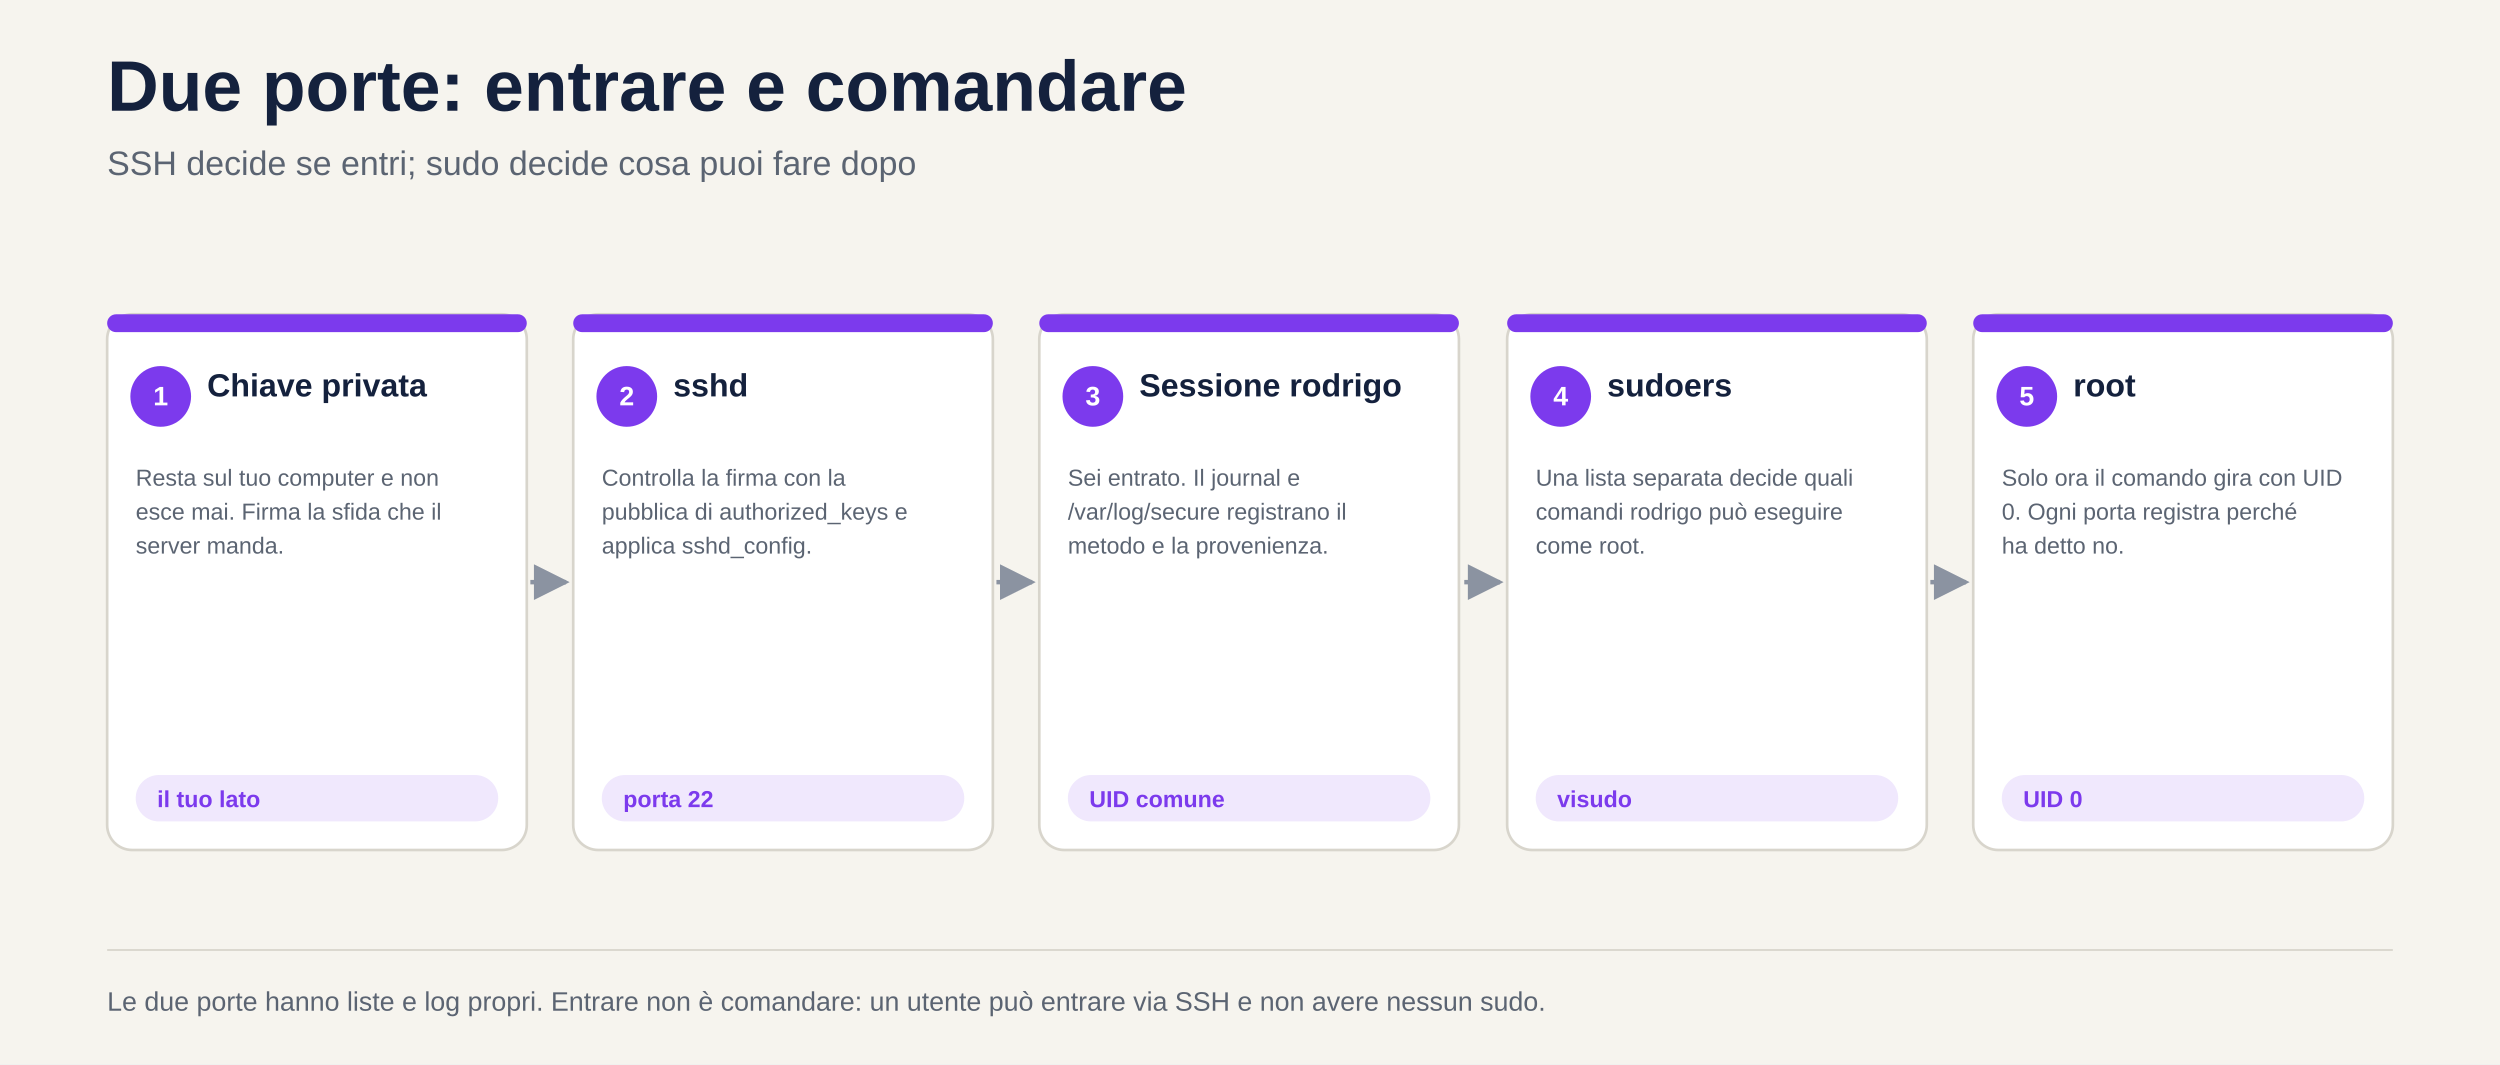
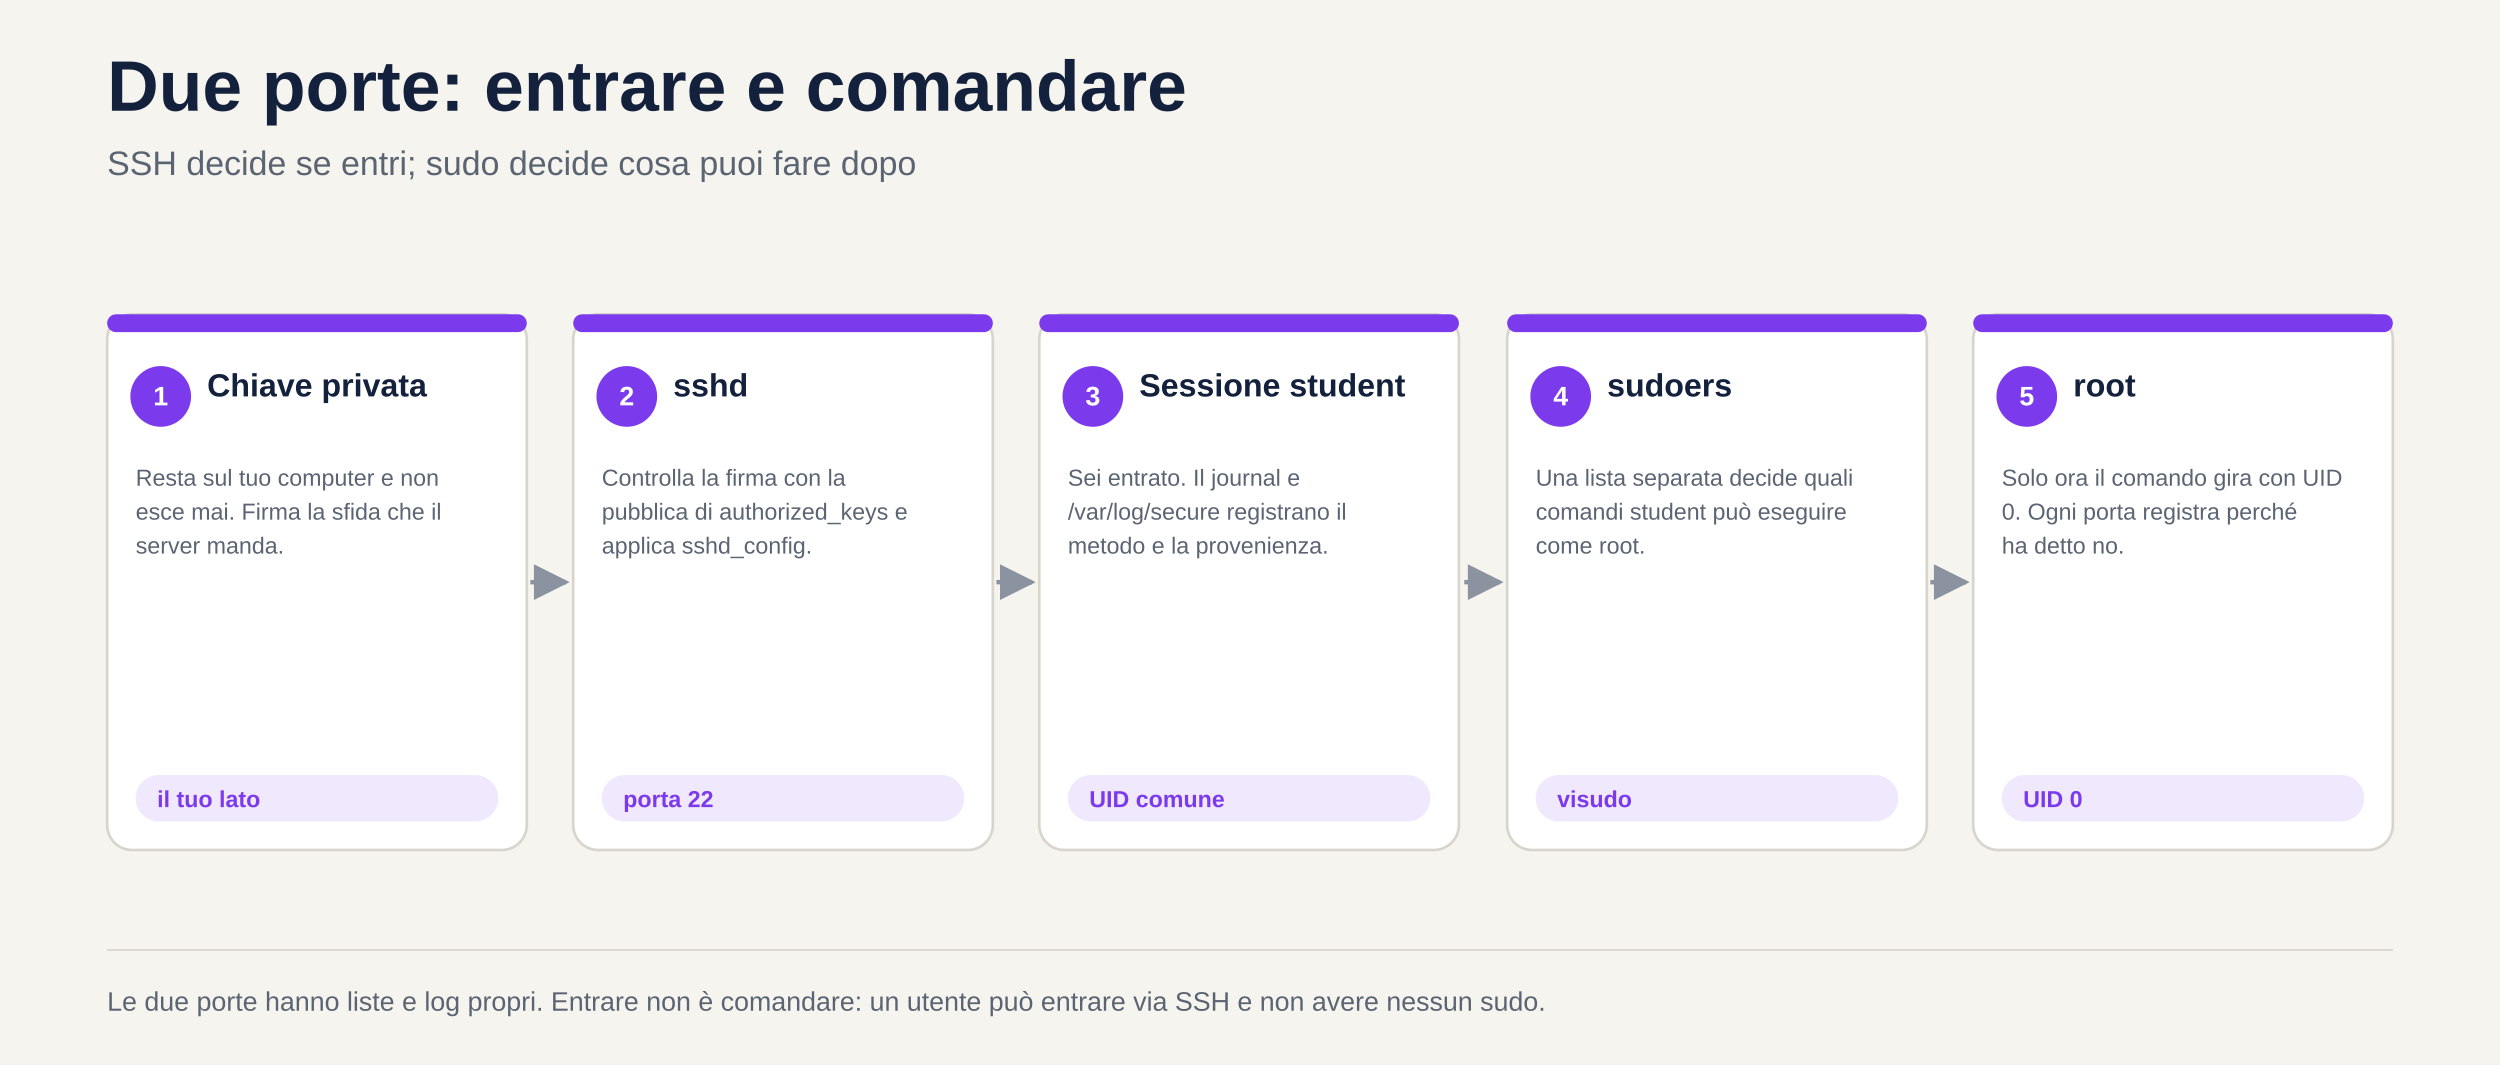
<svg xmlns="http://www.w3.org/2000/svg" width="1400" height="596" viewBox="0 0 1400 596" role="img" aria-labelledby="titulo desc">
  <style>
    .bg { fill: #f6f4ee; }
    .title { font-family: 'Segoe UI', Arial, sans-serif; font-size: 40px; font-weight: 700; fill: #14213d; }
    .subtitle { font-family: 'Segoe UI', Arial, sans-serif; font-size: 19px; fill: #5b6472; }
    .h2 { font-family: 'Segoe UI', Arial, sans-serif; font-size: 21px; font-weight: 700; fill: #14213d; }
    .card { fill: #ffffff; stroke: #d8d5cc; stroke-width: 1.5; }
    .step-title { font-family: 'Segoe UI', Arial, sans-serif; font-size: 21px; font-weight: 700; fill: #14213d; }
    .step-sub { font-family: 'Segoe UI', Arial, sans-serif; font-size: 15px; fill: #5b6472; }
    .small { font-family: 'Segoe UI', Arial, sans-serif; font-size: 13px; fill: #5b6472; }
    .body { font-family: 'Segoe UI', Arial, sans-serif; font-size: 15px; fill: #2b3240; }
    .mono { font-family: 'Cascadia Code', Consolas, monospace; font-size: 14px; fill: #2563eb; }
    .term { font-family: 'Cascadia Code', Consolas, monospace; font-size: 15px; fill: #e2e8f0; }
    .term-title { font-family: 'Cascadia Code', Consolas, monospace; font-size: 17px; font-weight: 700; fill: #ffffff; }
    .num { font-family: 'Segoe UI', Arial, sans-serif; font-size: 15px; font-weight: 700; fill: #ffffff; }
    .foot { font-family: 'Segoe UI', Arial, sans-serif; font-size: 15px; fill: #5b6472; }
    .foot-strong { font-family: 'Segoe UI', Arial, sans-serif; font-size: 15px; font-weight: 700; fill: #14213d; }
    .arrow { stroke: #8b93a1; stroke-width: 2.5; fill: none; }
    .tag { font-family: 'Segoe UI', Arial, sans-serif; font-size: 12px; font-weight: 700; fill: #ffffff; }
  </style>
  <defs>
    <marker id="seta" viewBox="0 0 10 10" refX="9" refY="5" markerWidth="8" markerHeight="8" orient="auto-start-reverse">
      <path d="M 0 0 L 10 5 L 0 10 z" fill="#8b93a1" />
    </marker>
  </defs>
  <rect class="bg" x="0" y="0" width="1400" height="596" />
  <text class="title" x="60" y="62">Due porte: entrare e comandare</text>
  <text class="subtitle" x="60" y="98">SSH decide se entri; sudo decide cosa puoi fare dopo</text>
  <rect class="card" x="60" y="176" width="235" height="300" rx="14" />
  <rect x="60" y="176" width="235" height="10" rx="5" fill="#7c3aed" />
  <circle cx="90" cy="222" r="17" fill="#7c3aed" />
  <text class="num" x="90" y="227" text-anchor="middle">1</text>
  <text class="step-title" x="116" y="222" style="font-size:18px">Chiave privata</text>
  <text class="small" x="76" y="272">Resta sul tuo computer e non</text>
  <text class="small" x="76" y="291">esce mai. Firma la sfida che il</text>
  <text class="small" x="76" y="310">server manda.</text>
  <rect x="76" y="434" width="203" height="26" rx="13" fill="#7c3aed" opacity="0.12" />
  <text class="small" x="88" y="452" style="font-weight:700;fill:#7c3aed">il tuo lato</text>
  <line class="arrow" x1="297" y1="326.0" x2="317" y2="326.0" marker-end="url(#seta)" />
  <rect class="card" x="321" y="176" width="235" height="300" rx="14" />
  <rect x="321" y="176" width="235" height="10" rx="5" fill="#7c3aed" />
  <circle cx="351" cy="222" r="17" fill="#7c3aed" />
  <text class="num" x="351" y="227" text-anchor="middle">2</text>
  <text class="step-title" x="377" y="222" style="font-size:18px">sshd</text>
  <text class="small" x="337" y="272">Controlla la firma con la</text>
  <text class="small" x="337" y="291">pubblica di authorized_keys e</text>
  <text class="small" x="337" y="310">applica sshd_config.</text>
  <rect x="337" y="434" width="203" height="26" rx="13" fill="#7c3aed" opacity="0.12" />
  <text class="small" x="349" y="452" style="font-weight:700;fill:#7c3aed">porta 22</text>
  <line class="arrow" x1="558" y1="326.0" x2="578" y2="326.0" marker-end="url(#seta)" />
  <rect class="card" x="582" y="176" width="235" height="300" rx="14" />
  <rect x="582" y="176" width="235" height="10" rx="5" fill="#7c3aed" />
  <circle cx="612" cy="222" r="17" fill="#7c3aed" />
  <text class="num" x="612" y="227" text-anchor="middle">3</text>
-   <text class="step-title" x="638" y="222" style="font-size:18px">Sessione rodrigo</text>
+   <text class="step-title" x="638" y="222" style="font-size:18px">Sessione student</text>
  <text class="small" x="598" y="272">Sei entrato. Il journal e</text>
  <text class="small" x="598" y="291">/var/log/secure registrano il</text>
  <text class="small" x="598" y="310">metodo e la provenienza.</text>
  <rect x="598" y="434" width="203" height="26" rx="13" fill="#7c3aed" opacity="0.12" />
  <text class="small" x="610" y="452" style="font-weight:700;fill:#7c3aed">UID comune</text>
  <line class="arrow" x1="820" y1="326.0" x2="840" y2="326.0" marker-end="url(#seta)" />
  <rect class="card" x="844" y="176" width="235" height="300" rx="14" />
  <rect x="844" y="176" width="235" height="10" rx="5" fill="#7c3aed" />
  <circle cx="874" cy="222" r="17" fill="#7c3aed" />
  <text class="num" x="874" y="227" text-anchor="middle">4</text>
  <text class="step-title" x="900" y="222" style="font-size:18px">sudoers</text>
  <text class="small" x="860" y="272">Una lista separata decide quali</text>
-   <text class="small" x="860" y="291">comandi rodrigo può eseguire</text>
+   <text class="small" x="860" y="291">comandi student può eseguire</text>
  <text class="small" x="860" y="310">come root.</text>
  <rect x="860" y="434" width="203" height="26" rx="13" fill="#7c3aed" opacity="0.12" />
  <text class="small" x="872" y="452" style="font-weight:700;fill:#7c3aed">visudo</text>
  <line class="arrow" x1="1081" y1="326.0" x2="1101" y2="326.0" marker-end="url(#seta)" />
  <rect class="card" x="1105" y="176" width="235" height="300" rx="14" />
  <rect x="1105" y="176" width="235" height="10" rx="5" fill="#7c3aed" />
  <circle cx="1135" cy="222" r="17" fill="#7c3aed" />
  <text class="num" x="1135" y="227" text-anchor="middle">5</text>
  <text class="step-title" x="1161" y="222" style="font-size:18px">root</text>
  <text class="small" x="1121" y="272">Solo ora il comando gira con UID</text>
  <text class="small" x="1121" y="291">0. Ogni porta registra perché</text>
  <text class="small" x="1121" y="310">ha detto no.</text>
  <rect x="1121" y="434" width="203" height="26" rx="13" fill="#7c3aed" opacity="0.12" />
  <text class="small" x="1133" y="452" style="font-weight:700;fill:#7c3aed">UID 0</text>
  <line x1="60" y1="532" x2="1340" y2="532" stroke="#d8d5cc" stroke-width="1" />
  <text class="foot" x="60" y="566">Le due porte hanno liste e log propri. Entrare non è comandare: un utente può entrare via SSH e non avere nessun sudo.</text>
</svg>
